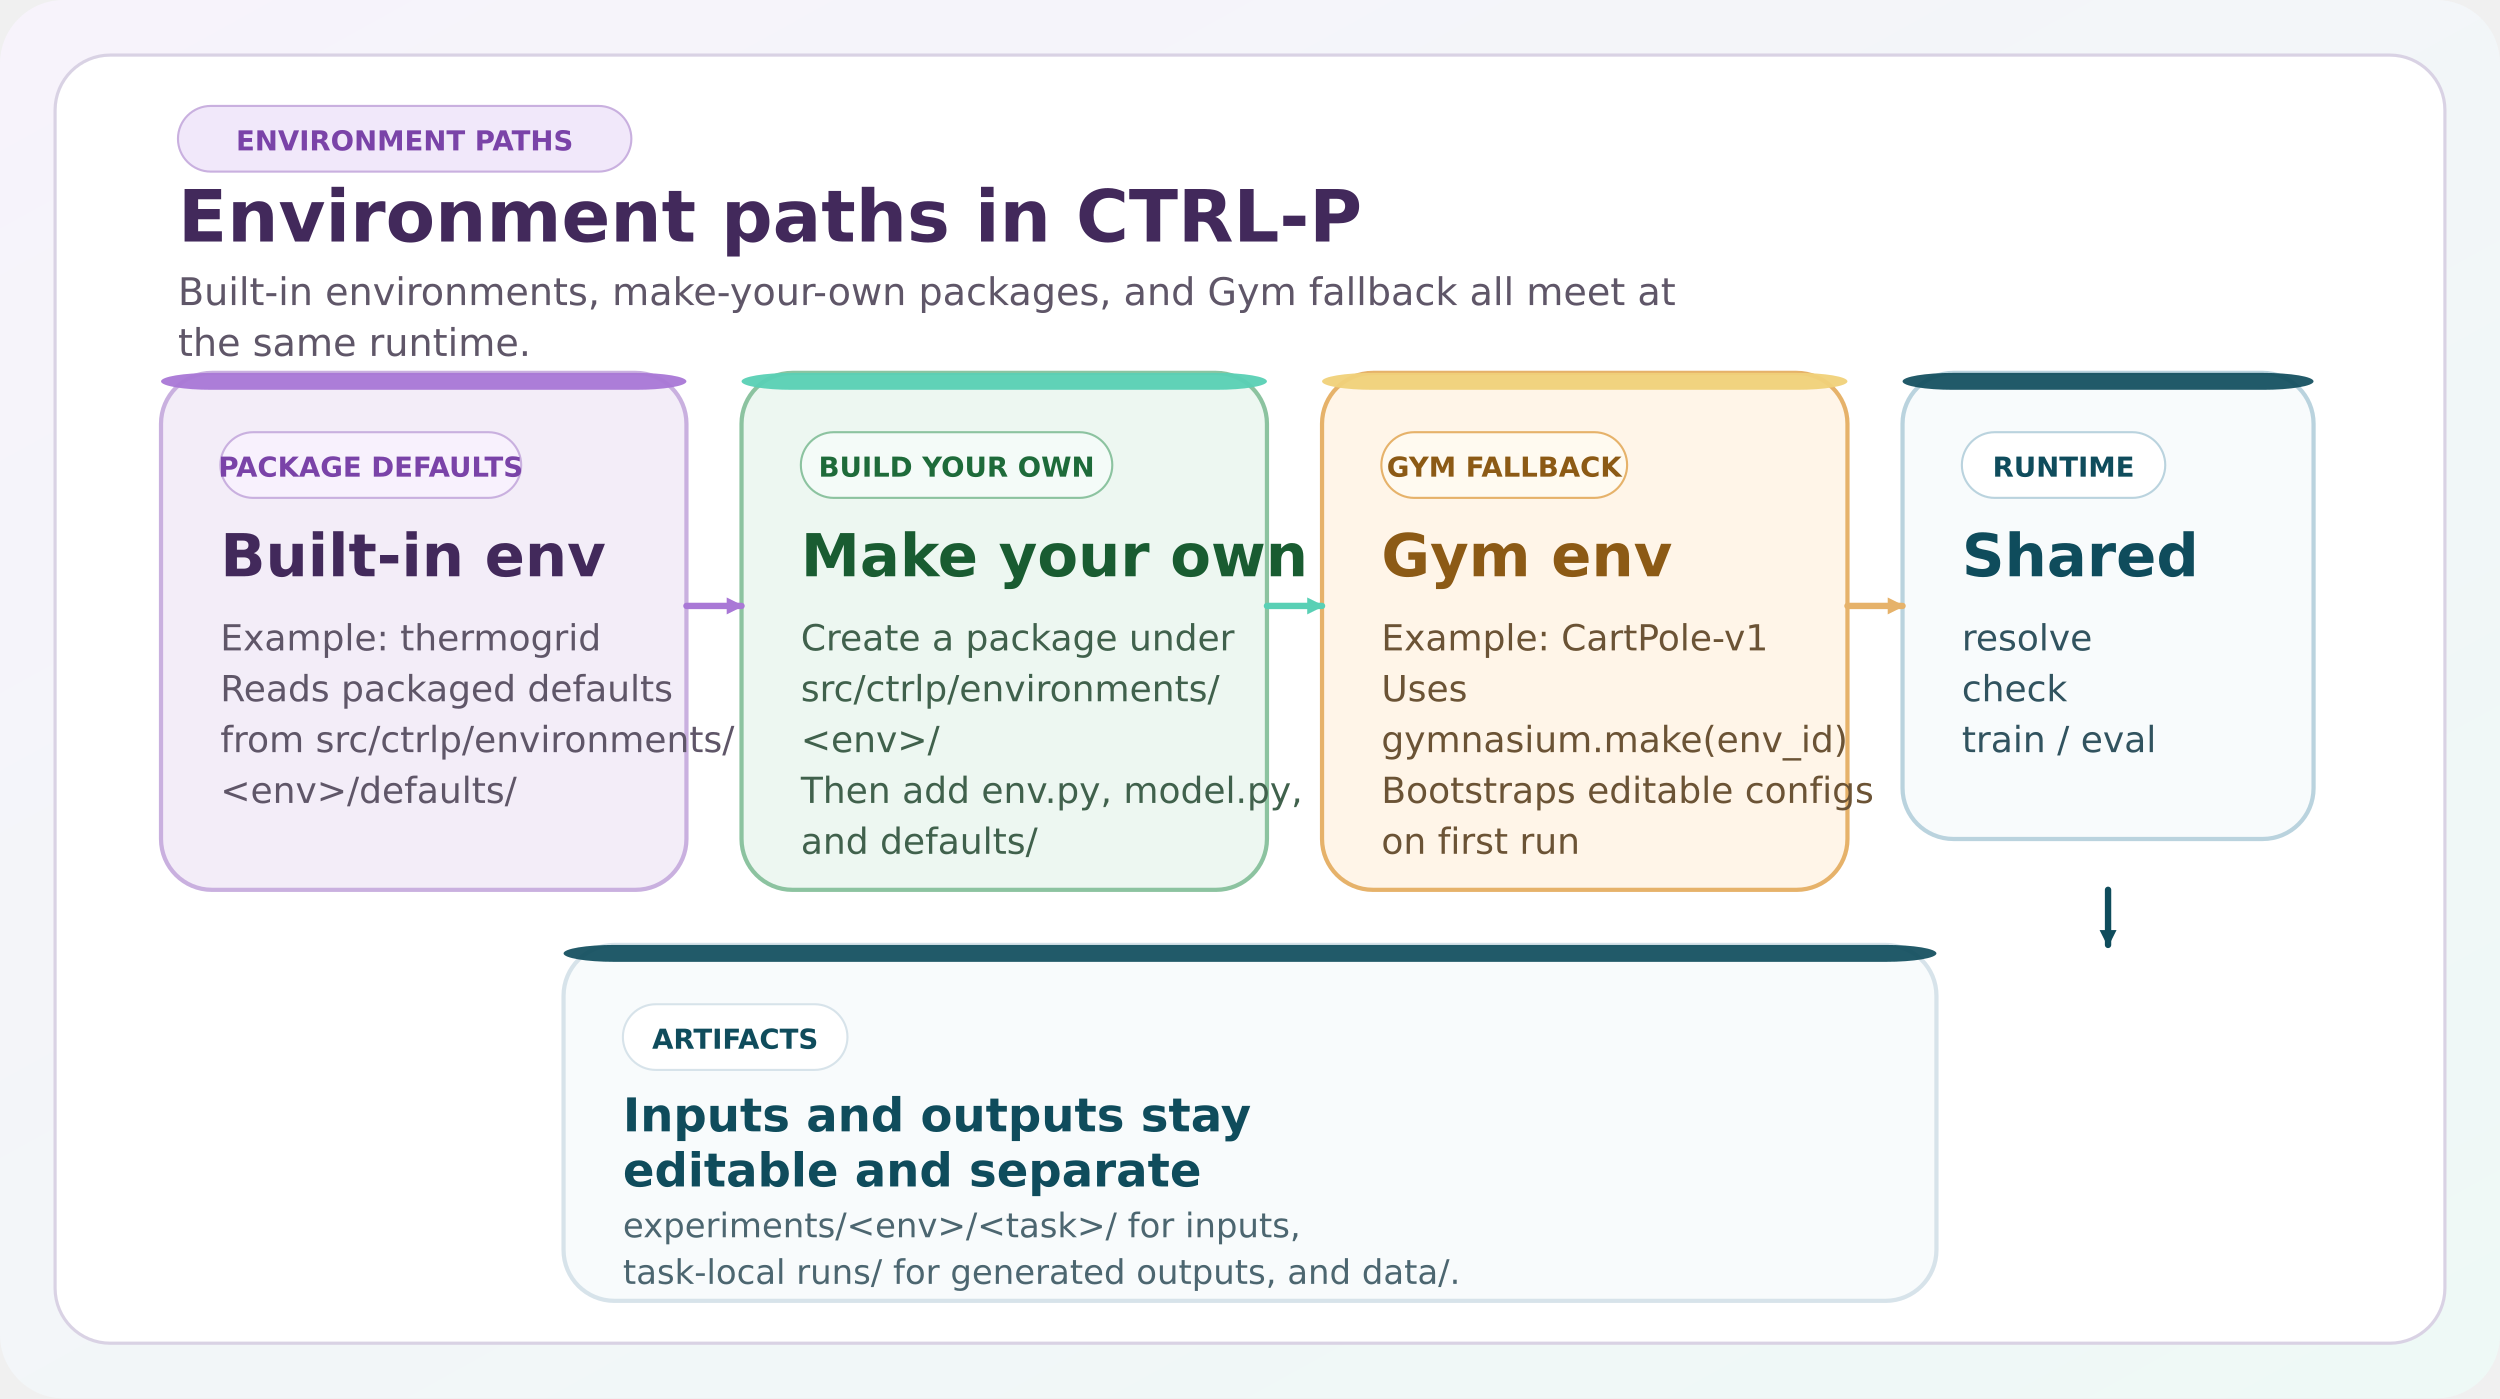
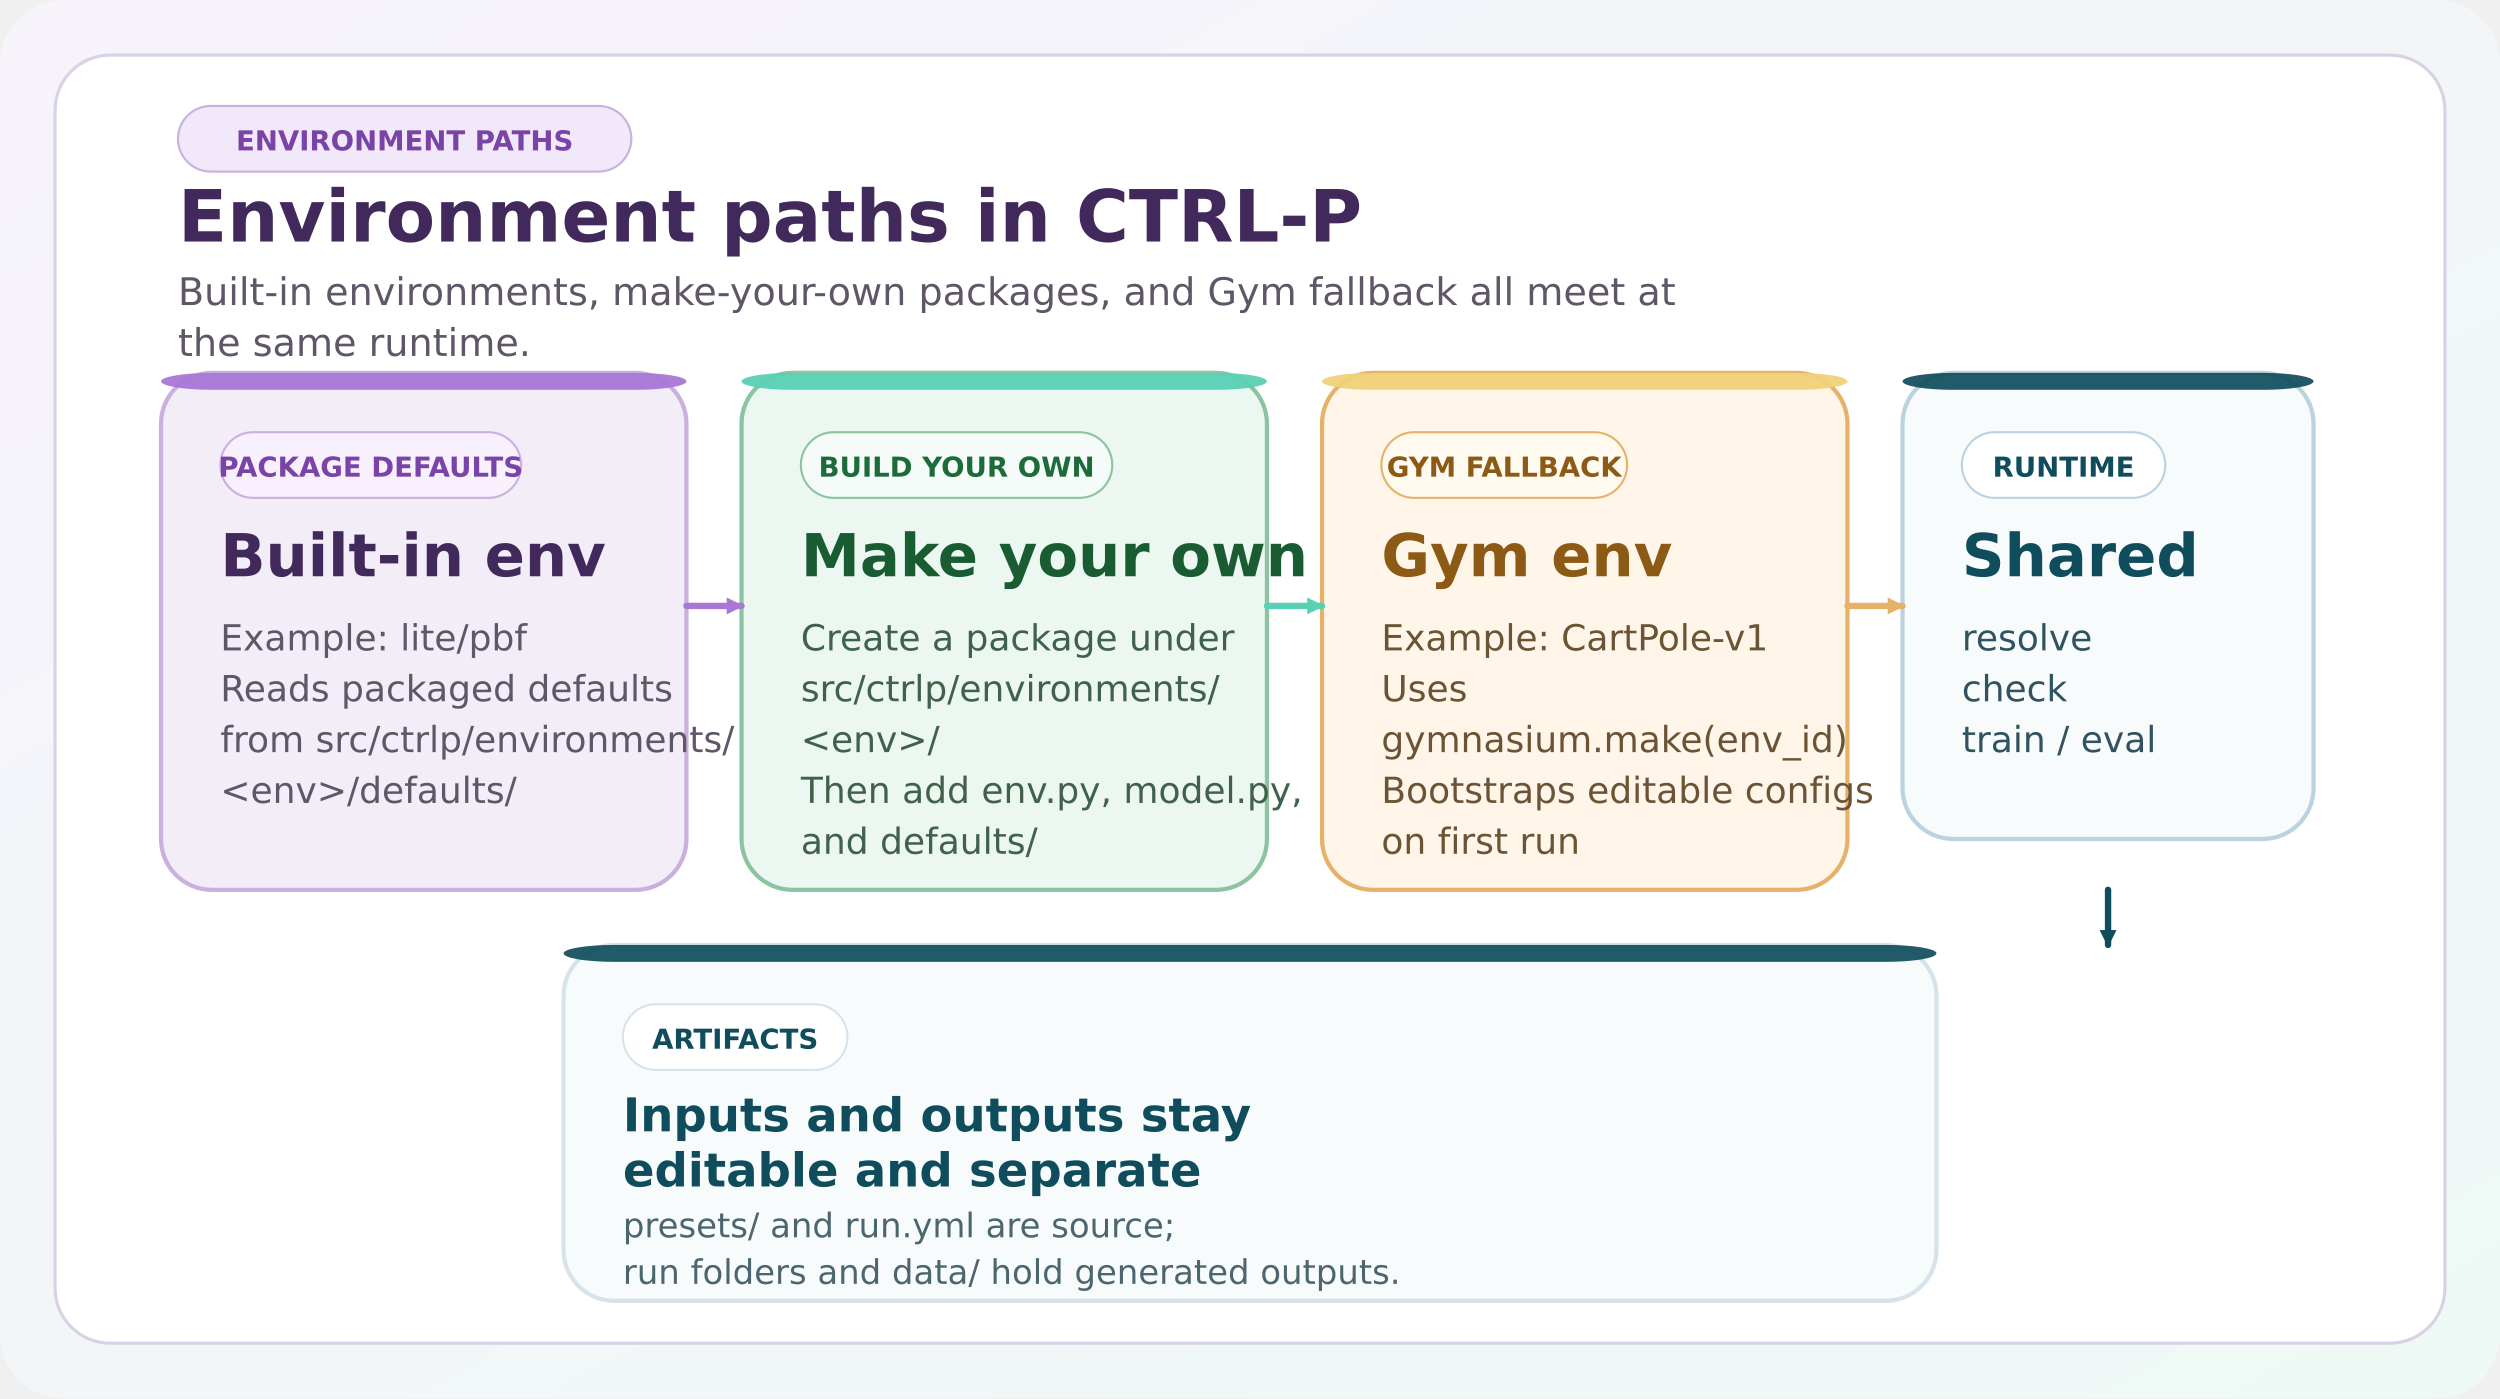
<svg xmlns="http://www.w3.org/2000/svg" width="1180" height="660" viewBox="0 0 1180 660" role="img" aria-label="Environment paths in CTRL-P">
  <defs>
    <linearGradient id="adapter-bg-light" x1="0" y1="0" x2="1" y2="1">
      <stop offset="0%" stop-color="#f7f3fb" />
      <stop offset="100%" stop-color="#eef9f6" />
    </linearGradient>
    <marker id="adapter-arrow-light" markerWidth="8" markerHeight="8" refX="7" refY="4" orient="auto" markerUnits="userSpaceOnUse">
      <path d="M0,0 L8,4 L0,8 z" fill="context-stroke" />
    </marker>
  </defs>
  <rect width="1180" height="660" rx="30" fill="url(#adapter-bg-light)" />
  <rect x="26" y="26" width="1128" height="608" rx="26" fill="#ffffff" stroke="#d9d2e4" stroke-width="1.5" />
  <rect x="84" y="50" width="214" height="31" rx="15.5" fill="#f1e8fa" stroke="#c9b0df" stroke-width="1" />
  <text x="191" y="71" text-anchor="middle" font-family="DejaVu Sans, Arial, sans-serif" font-size="13" font-weight="700" fill="#7a43a8">ENVIRONMENT PATHS</text>
  <text x="84" y="114" font-family="DejaVu Sans, Arial, sans-serif" font-size="34" font-weight="700" fill="#42295b">Environment paths in CTRL-P</text>
  <text x="84" y="144" font-family="DejaVu Sans, Arial, sans-serif" font-size="18" fill="#5f5668">Built-in environments, make-your-own packages, and Gym fallback all meet at</text>
  <text x="84" y="168" font-family="DejaVu Sans, Arial, sans-serif" font-size="18" fill="#5f5668">the same runtime.</text>
  <rect x="76" y="176" width="248" height="244" rx="24" fill="#f3edf8" stroke="#c9b0df" stroke-width="2" />
  <rect x="76" y="176" width="248" height="8" rx="24" fill="#a978d6" opacity="0.95" />
  <rect x="104" y="204" width="142" height="31" rx="15.5" fill="#f8f1fd" stroke="#c9b0df" stroke-width="1" />
  <text x="175" y="225" text-anchor="middle" font-family="DejaVu Sans, Arial, sans-serif" font-size="13" font-weight="700" fill="#7a43a8">PACKAGE DEFAULTS</text>
  <text x="104" y="272" font-family="DejaVu Sans, Arial, sans-serif" font-size="28" font-weight="700" fill="#42295b">Built-in env</text>
-   <text x="104" y="307" font-family="DejaVu Sans, Arial, sans-serif" font-size="17" fill="#5f5668">Example: thermogrid</text>
+   <text x="104" y="307" font-family="DejaVu Sans, Arial, sans-serif" font-size="17" fill="#5f5668">Example: lite/pbf</text>
  <text x="104" y="331" font-family="DejaVu Sans, Arial, sans-serif" font-size="17" fill="#5f5668">Reads packaged defaults</text>
  <text x="104" y="355" font-family="DejaVu Sans, Arial, sans-serif" font-size="17" fill="#5f5668">from src/ctrlp/environments/</text>
  <text x="104" y="379" font-family="DejaVu Sans, Arial, sans-serif" font-size="17" fill="#5f5668">&lt;env&gt;/defaults/</text>
  <rect x="350" y="176" width="248" height="244" rx="24" fill="#edf7f1" stroke="#8cc3a0" stroke-width="2" />
  <rect x="350" y="176" width="248" height="8" rx="24" fill="#59d0b5" opacity="0.95" />
  <rect x="378" y="204" width="147" height="31" rx="15.5" fill="#f4fbf8" stroke="#8cc3a0" stroke-width="1" />
  <text x="451.5" y="225" text-anchor="middle" font-family="DejaVu Sans, Arial, sans-serif" font-size="13" font-weight="700" fill="#1e6b3a">BUILD YOUR OWN</text>
  <text x="378" y="272" font-family="DejaVu Sans, Arial, sans-serif" font-size="28" font-weight="700" fill="#195c31">Make your own</text>
  <text x="378" y="307" font-family="DejaVu Sans, Arial, sans-serif" font-size="17" fill="#40614c">Create a package under</text>
  <text x="378" y="331" font-family="DejaVu Sans, Arial, sans-serif" font-size="17" fill="#40614c">src/ctrlp/environments/</text>
  <text x="378" y="355" font-family="DejaVu Sans, Arial, sans-serif" font-size="17" fill="#40614c">&lt;env&gt;/</text>
  <text x="378" y="379" font-family="DejaVu Sans, Arial, sans-serif" font-size="17" fill="#40614c">Then add env.py, model.py,</text>
  <text x="378" y="403" font-family="DejaVu Sans, Arial, sans-serif" font-size="17" fill="#40614c">and defaults/</text>
  <rect x="624" y="176" width="248" height="244" rx="24" fill="#fff5e8" stroke="#e6b26a" stroke-width="2" />
  <rect x="624" y="176" width="248" height="8" rx="24" fill="#f0d17a" opacity="0.95" />
  <rect x="652" y="204" width="116" height="31" rx="15.5" fill="#fffaf0" stroke="#e6b26a" stroke-width="1" />
  <text x="710" y="225" text-anchor="middle" font-family="DejaVu Sans, Arial, sans-serif" font-size="13" font-weight="700" fill="#8c5a15">GYM FALLBACK</text>
  <text x="652" y="272" font-family="DejaVu Sans, Arial, sans-serif" font-size="28" font-weight="700" fill="#8c5a15">Gym env</text>
  <text x="652" y="307" font-family="DejaVu Sans, Arial, sans-serif" font-size="17" fill="#6b5335">Example: CartPole-v1</text>
  <text x="652" y="331" font-family="DejaVu Sans, Arial, sans-serif" font-size="17" fill="#6b5335">Uses</text>
  <text x="652" y="355" font-family="DejaVu Sans, Arial, sans-serif" font-size="17" fill="#6b5335">gymnasium.make(env_id)</text>
  <text x="652" y="379" font-family="DejaVu Sans, Arial, sans-serif" font-size="17" fill="#6b5335">Bootstraps editable configs</text>
  <text x="652" y="403" font-family="DejaVu Sans, Arial, sans-serif" font-size="17" fill="#6b5335">on first run</text>
  <rect x="898" y="176" width="194" height="220" rx="24" fill="#f8fbfc" stroke="#bad3de" stroke-width="2" />
  <rect x="898" y="176" width="194" height="8" rx="24" fill="#0f4c5c" opacity="0.92" />
  <rect x="926" y="204" width="96" height="31" rx="15.5" fill="#ffffff" stroke="#bad3de" stroke-width="1" />
  <text x="974" y="225" text-anchor="middle" font-family="DejaVu Sans, Arial, sans-serif" font-size="13" font-weight="700" fill="#0f4c5c">RUNTIME</text>
  <text x="926" y="272" font-family="DejaVu Sans, Arial, sans-serif" font-size="28" font-weight="700" fill="#0f4c5c">Shared</text>
  <text x="926" y="307" font-family="DejaVu Sans, Arial, sans-serif" font-size="17" fill="#31535f">resolve</text>
  <text x="926" y="331" font-family="DejaVu Sans, Arial, sans-serif" font-size="17" fill="#31535f">check</text>
  <text x="926" y="355" font-family="DejaVu Sans, Arial, sans-serif" font-size="17" fill="#31535f">train / eval</text>
  <rect x="266" y="446" width="648" height="168" rx="24" fill="#f8fbfc" stroke="#d7e3ea" stroke-width="2" />
  <rect x="266" y="446" width="648" height="8" rx="24" fill="#0f4c5c" opacity="0.92" />
  <rect x="294" y="474" width="106" height="31" rx="15.5" fill="#ffffff" stroke="#d7e3ea" stroke-width="1" />
  <text x="347" y="495" text-anchor="middle" font-family="DejaVu Sans, Arial, sans-serif" font-size="13" font-weight="700" fill="#0f4c5c">ARTIFACTS</text>
  <text x="294" y="534" font-family="DejaVu Sans, Arial, sans-serif" font-size="22" font-weight="700" fill="#0f4c5c">Inputs and outputs stay</text>
  <text x="294" y="560" font-family="DejaVu Sans, Arial, sans-serif" font-size="22" font-weight="700" fill="#0f4c5c">editable and separate</text>
-   <text x="294" y="584" font-family="DejaVu Sans, Arial, sans-serif" font-size="16" fill="#4c6670">experiments/&lt;env&gt;/&lt;task&gt;/ for inputs,</text>
-   <text x="294" y="606" font-family="DejaVu Sans, Arial, sans-serif" font-size="16" fill="#4c6670">task-local runs/ for generated outputs, and data/.</text>
+   <text x="294" y="584" font-family="DejaVu Sans, Arial, sans-serif" font-size="16" fill="#4c6670">presets/ and run.yml are source;</text>
+   <text x="294" y="606" font-family="DejaVu Sans, Arial, sans-serif" font-size="16" fill="#4c6670">run folders and data/ hold generated outputs.</text>
  <path d="M324 286 L350 286" stroke="#a978d6" stroke-width="3" stroke-linecap="round" fill="none" marker-end="url(#adapter-arrow-light)" />
  <path d="M598 286 L624 286" stroke="#59d0b5" stroke-width="3" stroke-linecap="round" fill="none" marker-end="url(#adapter-arrow-light)" />
  <path d="M872 286 L898 286" stroke="#e6b26a" stroke-width="3" stroke-linecap="round" fill="none" marker-end="url(#adapter-arrow-light)" />
  <path d="M995 420 L995 446" stroke="#0f4c5c" stroke-width="3" stroke-linecap="round" fill="none" marker-end="url(#adapter-arrow-light)" />
</svg>
